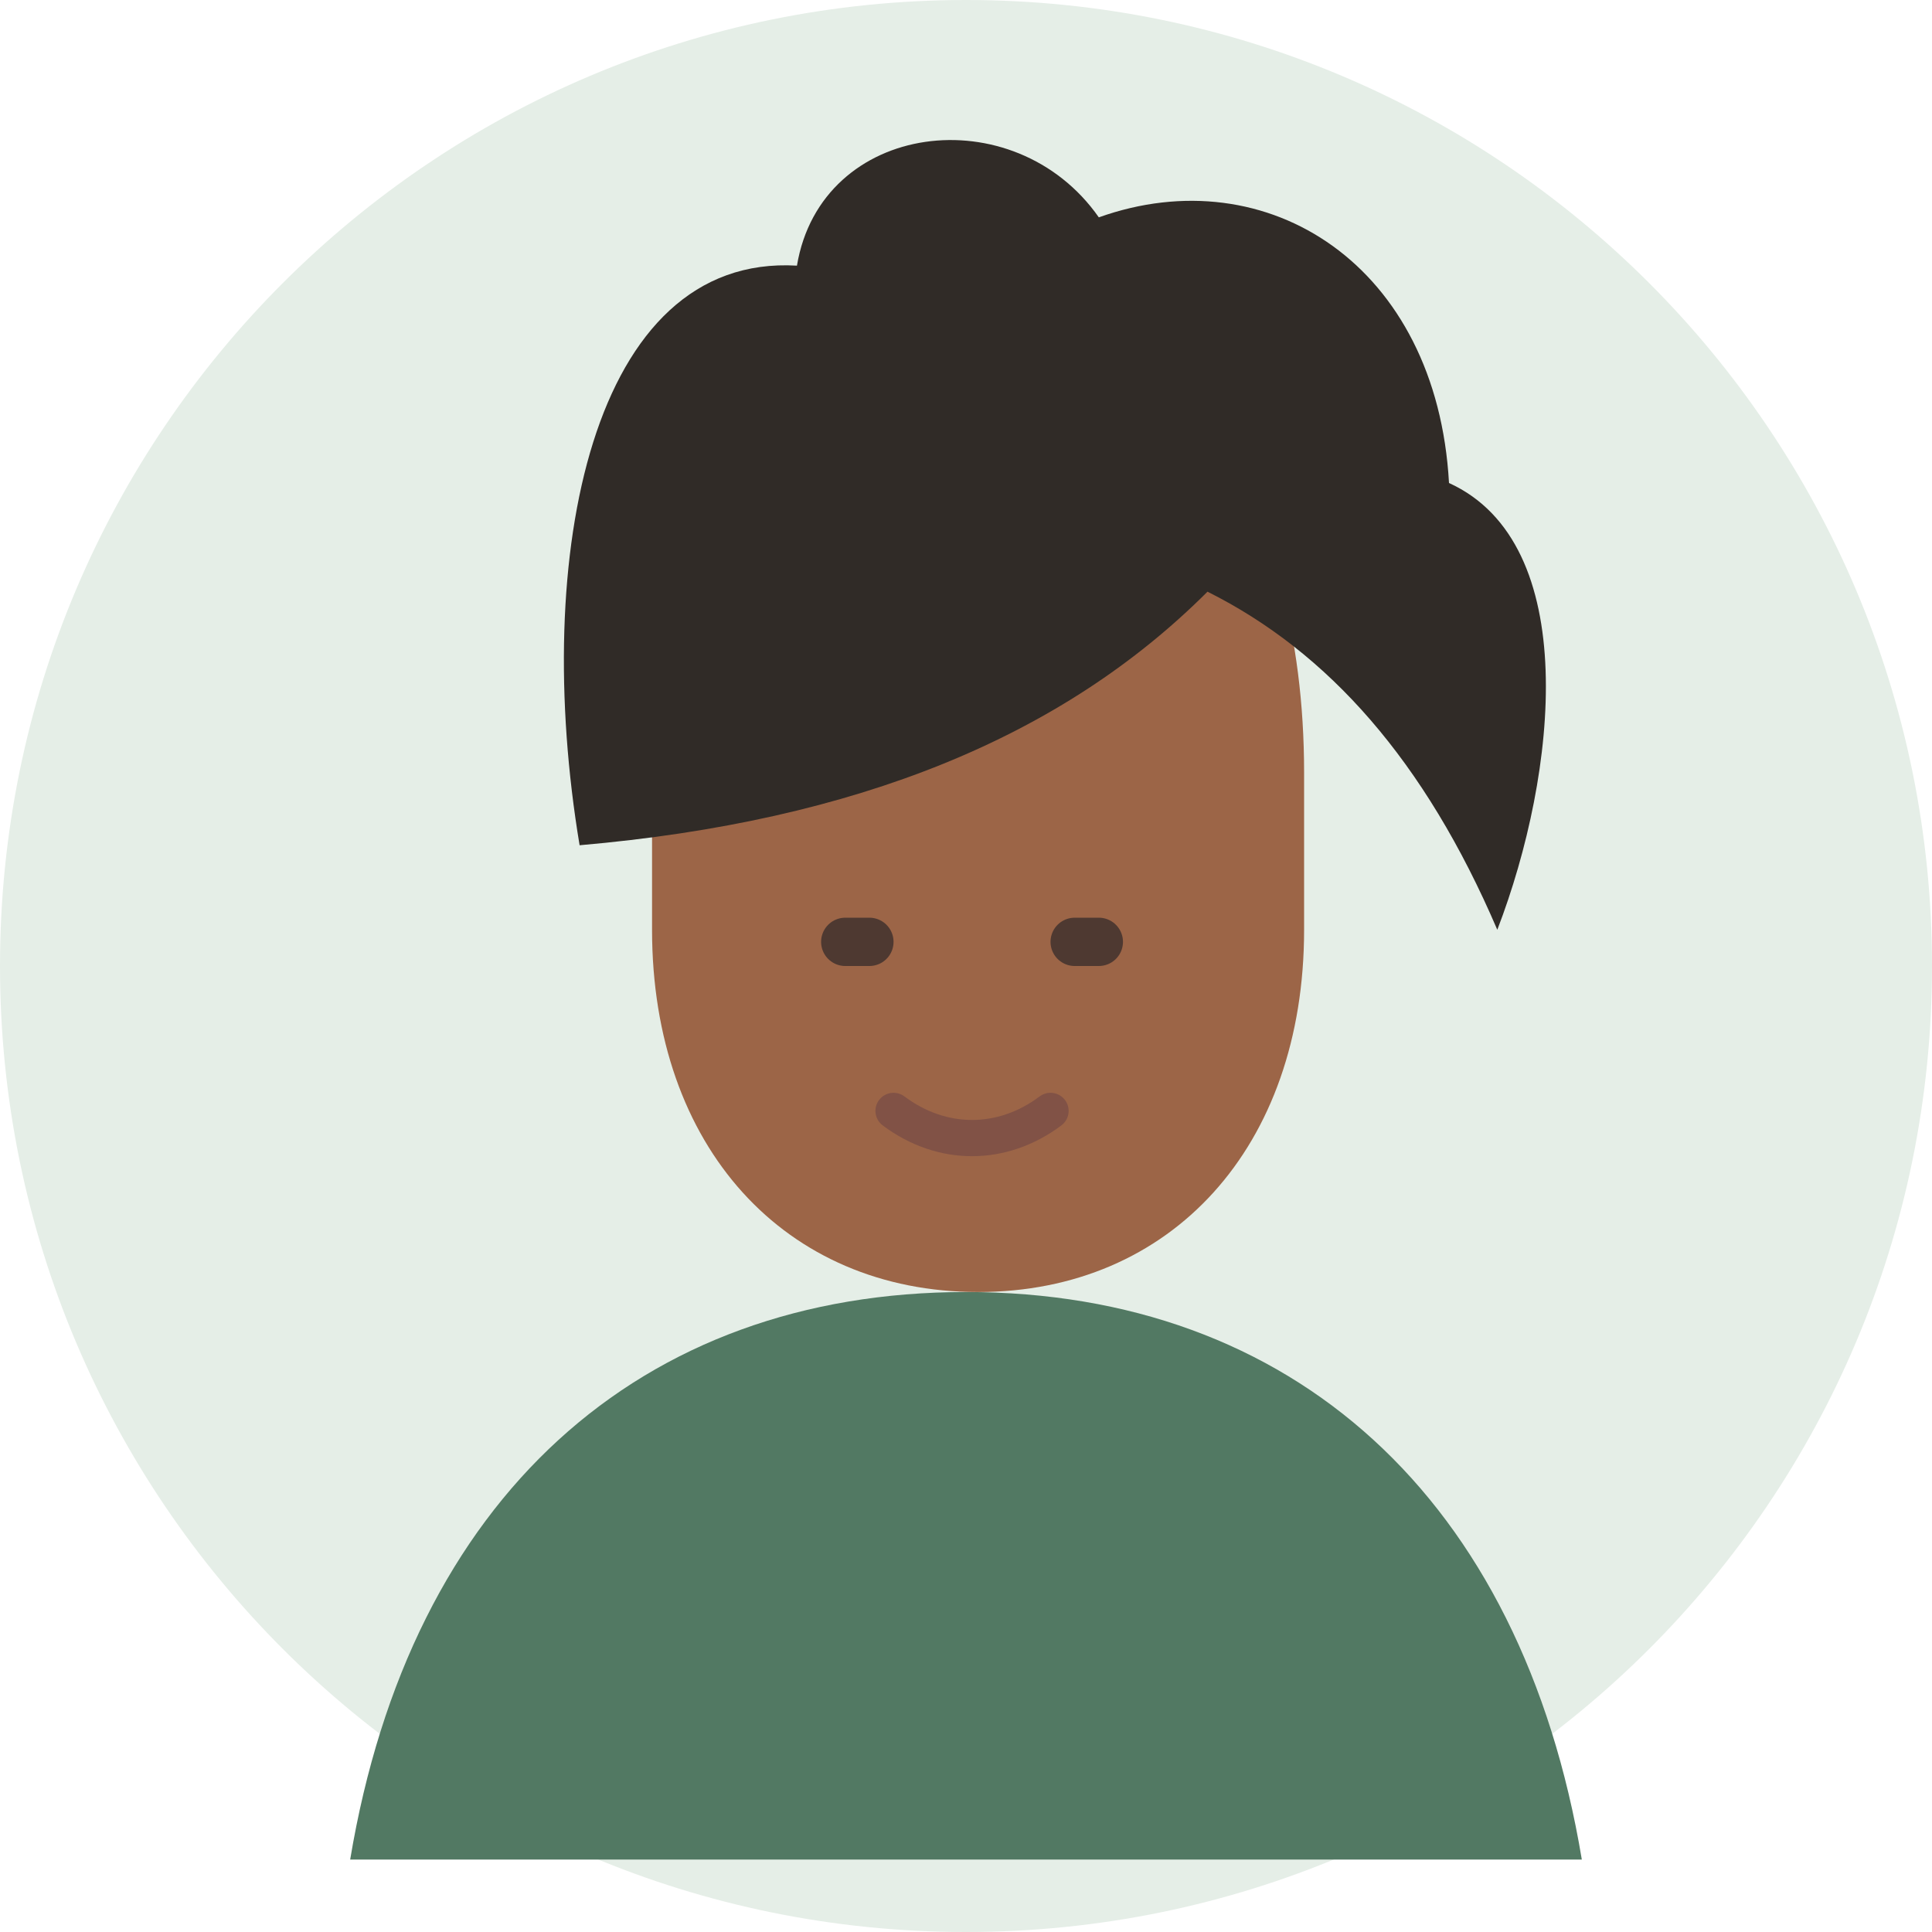
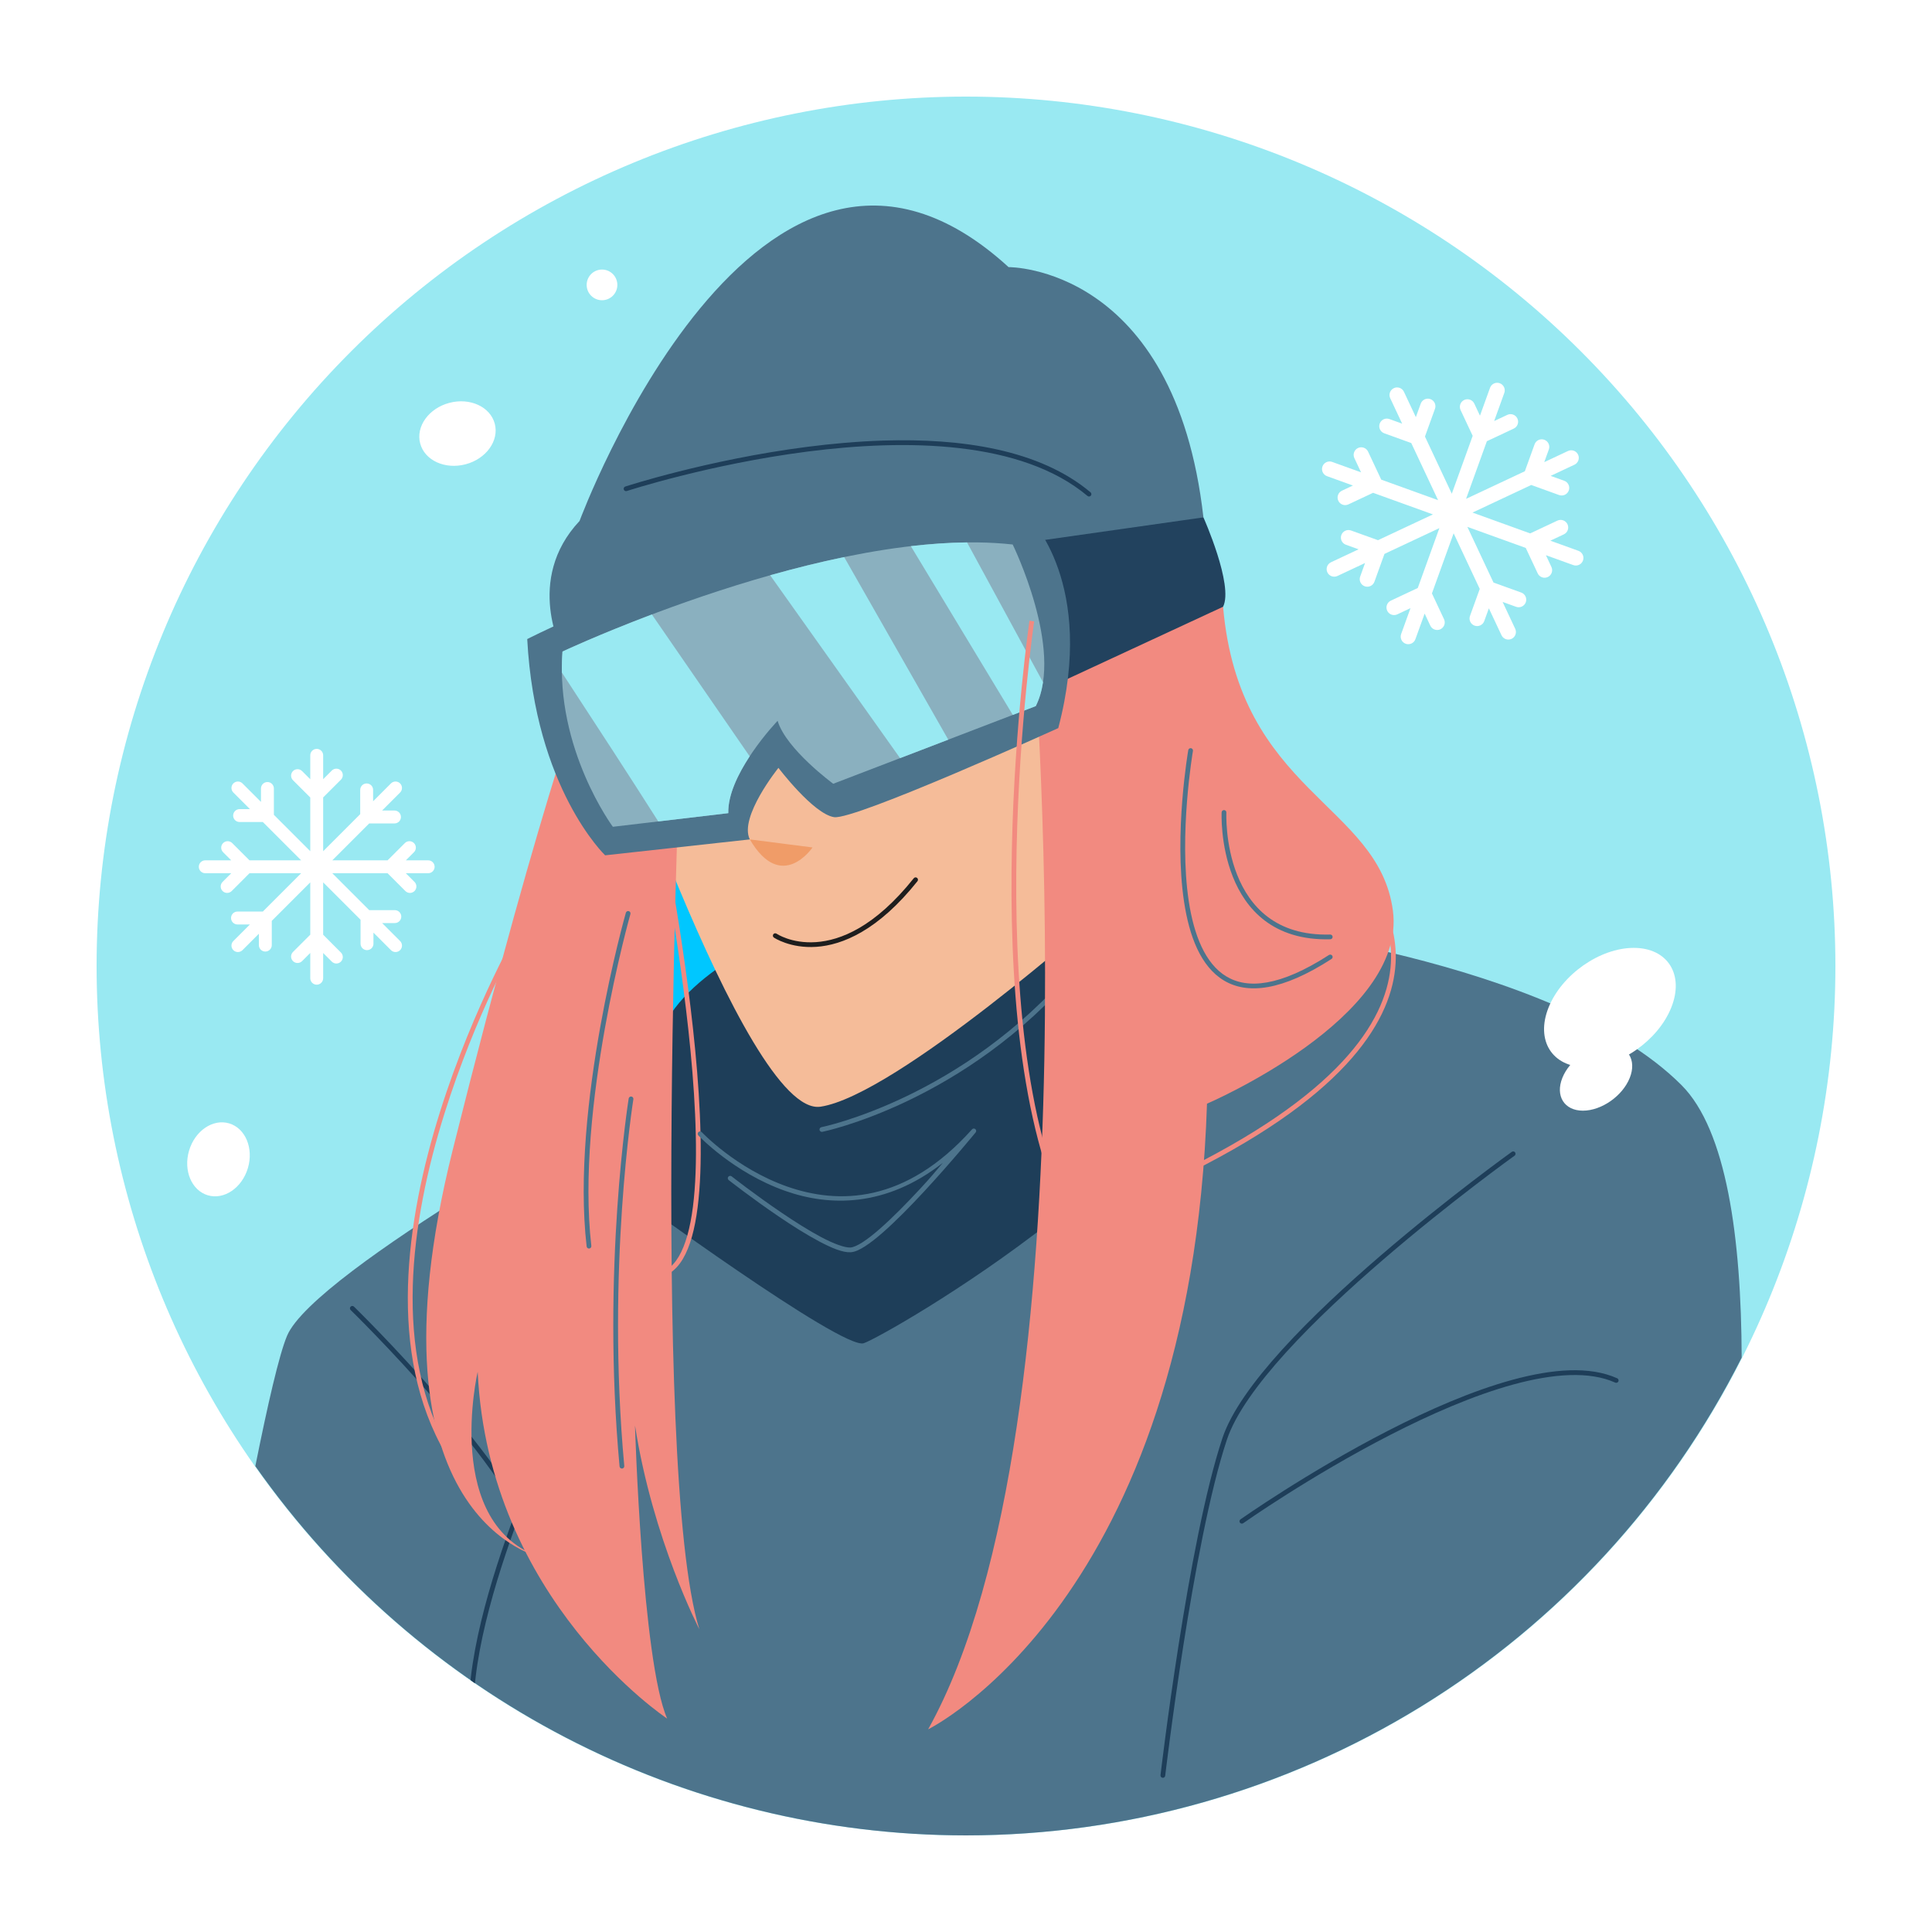
- <svg xmlns="http://www.w3.org/2000/svg" viewBox="0 0 160 160">
-   <circle cx="80" cy="80" r="80" fill="#e5eee7" />
-   <path d="M29 154c5-30 24-47 51-47s46 17 51 47" fill="#527963" />
-   <path d="M54 63c0-23 11-37 27-37s27 15 27 38v13c0 18-11 30-27 30S54 95 54 77z" fill="#9c6547" />
-   <path d="M48 70c-4-24 1-49 18-48 2-12 18-14 25-4 14-5 28 4 29 22 11 5 9 24 4 37-6-14-14-23-24-28-12 12-29 19-52 21z" fill="#302b27" />
-   <path d="M70 78h2m17 0h2" stroke="#4e3931" stroke-width="4" stroke-linecap="round" />
-   <path d="M74 92c4 3 9 3 13 0" fill="none" stroke="#815246" stroke-width="3" stroke-linecap="round" />
+ <svg xmlns="http://www.w3.org/2000/svg" width="3750" height="3750" viewBox="0 0 3750 3750">
+   <path fill-rule="evenodd" fill="rgb(100%, 100%, 100%)" fill-opacity="1" d="M 8.656 0 L 3741.34 0 C 3746.141 0 3750 3.859 3750 8.66 L 3750 3741.344 C 3750 3746.137 3746.141 3750 3741.34 3750 L 8.656 3750 C 3.863 3750 0 3746.137 0 3741.344 L 0 8.66 C 0 3.859 3.863 0 8.656 0 Z M 8.656 0 " />
+   <path fill-rule="evenodd" fill="rgb(59.959%, 91.406%, 94.922%)" fill-opacity="1" d="M 3562.5 1875 C 3562.5 2322.551 3384.711 2751.773 3068.238 3068.242 C 2751.77 3384.711 2322.551 3562.5 1875 3562.5 C 1427.441 3562.5 998.227 3384.711 681.758 3068.242 C 365.289 2751.773 187.5 2322.551 187.5 1875 C 187.5 1427.441 365.289 998.23 681.758 681.762 C 998.227 365.289 1427.441 187.5 1875 187.5 C 2322.551 187.5 2751.77 365.289 3068.238 681.762 C 3384.711 998.23 3562.5 1427.441 3562.5 1875 Z M 3562.5 1875 " />
+   <path fill-rule="nonzero" fill="rgb(0%, 78.125%, 100%)" fill-opacity="1" d="M 1152.34 1282.18 L 1225.559 2128.371 L 1733.73 1966.891 Z M 1152.34 1282.18 " />
+   <path fill-rule="nonzero" fill="rgb(30.2%, 45.483%, 54.881%)" fill-opacity="1" d="M 2383.77 1792.809 L 1225.559 2128.359 C 1225.559 2128.359 610.492 2466.129 557.16 2592.789 C 541.723 2629.449 519.426 2726.879 495.609 2845.766 C 811.441 3294.836 1325.988 3562.195 1875 3562.496 C 2187.172 3562.312 2493.172 3475.543 2758.969 3311.832 C 3024.77 3148.125 3239.949 2913.898 3380.578 2635.199 C 3379.859 2402.371 3351.219 2193.621 3263.738 2106.141 C 3017.078 1859.48 2383.77 1792.809 2383.77 1792.809 Z M 2383.77 1792.809 " />
+   <path fill-rule="nonzero" fill="rgb(11.768%, 24.315%, 34.911%)" fill-opacity="1" d="M 687.027 2536.148 C 685.199 2534.379 682.289 2534.43 680.523 2536.262 C 678.75 2538.07 678.781 2540.98 680.594 2542.762 C 680.594 2542.762 759.625 2619.672 845.082 2718.52 C 930.535 2817.383 1022.328 2938.609 1047.68 3024.828 C 1048.41 3027.258 1050.961 3028.641 1053.391 3027.918 C 1055.82 3027.191 1057.199 3024.637 1056.48 3022.207 C 1030.109 2932.512 937.758 2811.719 852.016 2712.531 C 766.27 2613.328 687.027 2536.148 687.027 2536.148 Z M 687.027 2536.148 " />
+   <path fill-rule="nonzero" fill="rgb(11.768%, 24.315%, 34.911%)" fill-opacity="1" d="M 1504.762 1816.07 C 1504.762 1816.07 1274.129 1913.25 1274.129 2052.031 C 1274.129 2190.82 1225.559 2128.371 1225.559 2128.371 L 1294.949 2260.211 L 1218.621 2315.719 C 1218.621 2315.719 1634.969 2621.051 1676.609 2607.172 C 1718.238 2593.289 2363.578 2225.52 2412.16 1892.43 C 2460.73 1559.359 2210.922 1531.602 2210.922 1531.602 Z M 1504.762 1816.07 " />
+   <path fill-rule="nonzero" fill="rgb(96.094%, 73.631%, 59.959%)" fill-opacity="1" d="M 1152.34 1282.18 C 1152.34 1282.18 1445.859 2170.102 1592.629 2148.09 C 1739.391 2126.07 2135.648 1773.84 2135.648 1773.84 L 2113.629 1091.391 L 1489.891 981.32 Z M 1152.34 1282.18 " />
+   <path fill-rule="nonzero" fill="rgb(30.2%, 45.483%, 54.881%)" fill-opacity="1" d="M 2087.262 1876.191 C 2086.039 1876.289 2084.922 1876.871 2084.129 1877.809 C 1868.18 2132.52 1594.34 2187.852 1594.34 2187.852 C 1591.852 2188.359 1590.238 2190.781 1590.75 2193.27 C 1591.25 2195.77 1593.68 2197.371 1596.172 2196.871 C 1596.172 2196.871 1873.129 2140.91 2091.141 1883.77 C 2092.789 1881.828 2092.551 1878.91 2090.602 1877.27 C 2089.672 1876.48 2088.469 1876.09 2087.262 1876.191 Z M 2087.262 1876.191 " />
+   <path fill-rule="nonzero" fill="rgb(94.922%, 54.102%, 50.194%)" fill-opacity="1" d="M 2002.75 1205.461 C 2002.75 1205.461 2134.59 2759.832 1801.512 3356.598 C 1801.512 3356.598 2311.539 3106.789 2342.77 2142.25 C 2342.77 2142.25 2731.359 1975.699 2703.602 1767.531 C 2675.852 1559.359 2405.219 1538.539 2373.988 1177.699 Z M 2002.75 1205.461 " />
+   <path fill-rule="nonzero" fill="rgb(30.2%, 45.483%, 54.881%)" fill-opacity="1" d="M 1091.77 1264.621 C 1091.77 1264.621 1017.391 1125.66 1124.941 1011.16 C 1124.941 1011.16 1471.898 74.371 1957.641 518.48 C 1957.641 518.48 2280.309 515.012 2335.828 1004.219 L 1780.691 1344.238 Z M 1091.77 1264.621 " />
+   <path fill-rule="nonzero" fill="rgb(11.768%, 24.315%, 34.911%)" fill-opacity="1" d="M 1070.691 2774.855 C 1070.078 2774.828 1069.48 2774.922 1068.91 2775.129 L 1068.91 2775.141 C 1067.781 2775.547 1066.852 2776.383 1066.32 2777.469 C 1066.32 2777.469 1009.52 2897.703 964.41 3038.875 C 941.855 3109.461 922.234 3185.285 914.055 3254.188 C 913.781 3256.5 913.543 3258.789 913.297 3261.086 C 916.145 3263.203 918.996 3265.309 921.859 3267.406 C 922.258 3263.398 922.699 3259.359 923.18 3255.297 C 931.25 3187.328 950.738 3111.922 973.184 3041.68 C 1018.07 2901.195 1074.621 2781.422 1074.621 2781.422 C 1075.719 2779.121 1074.73 2776.367 1072.43 2775.281 C 1071.879 2775.027 1071.289 2774.883 1070.691 2774.855 Z M 1070.691 2774.855 " />
+   <path fill-rule="nonzero" fill="rgb(94.922%, 54.102%, 50.194%)" fill-opacity="1" d="M 1282.211 1593.449 L 1273.199 1595.281 C 1273.199 1595.281 1319.09 1818.559 1340.34 2040.102 C 1350.961 2150.871 1355.359 2261.27 1344.93 2342.641 C 1339.719 2383.32 1330.711 2416.73 1317.422 2439.051 C 1304.121 2461.371 1287.422 2472.559 1264.469 2471.129 C 1167.031 2465.039 1117.84 2424.352 1092.328 2385.352 C 1066.828 2346.34 1065.359 2309.09 1065.359 2309.09 L 1065.359 2309.012 L 1020.988 1776.648 L 1013.629 1789.191 C 1013.629 1789.191 919.371 1949.809 853.703 2159.18 C 788.035 2368.551 750.547 2627.16 865.699 2823.23 L 873.641 2818.562 C 760.723 2626.301 797.184 2370.199 862.504 2161.949 C 923.539 1967.359 1003.34 1826.871 1014.34 1807.719 L 1056.16 2309.48 C 1056.16 2309.48 1057.75 2349.25 1084.641 2390.371 C 1111.539 2431.5 1164.078 2474.051 1263.891 2480.281 C 1290.25 2481.93 1310.91 2467.941 1325.32 2443.75 C 1339.73 2419.559 1348.762 2385.148 1354.059 2343.781 C 1364.66 2261.051 1360.148 2150.34 1349.5 2039.238 C 1328.191 1817.031 1282.211 1593.449 1282.211 1593.449 Z M 1282.211 1593.449 " />
+   <path fill-rule="nonzero" fill="rgb(94.922%, 54.102%, 50.194%)" fill-opacity="1" d="M 1322.711 1385.871 C 1322.711 1385.871 1260.262 2850.039 1357.41 3162.301 C 1357.41 3162.301 1267.191 2988.824 1232.5 2766.77 C 1232.5 2766.77 1246.379 3224.754 1294.949 3335.781 C 1294.949 3335.781 947.992 3106.789 927.176 2662.68 C 927.176 2662.68 857.785 2961.066 1052.078 3023.52 C 1052.078 3023.52 698.184 2954.125 878.602 2232.449 C 1059.02 1510.781 1152.34 1282.18 1152.34 1282.18 Z M 1322.711 1385.871 " />
+   <path fill-rule="nonzero" fill="rgb(13.33%, 25.877%, 36.864%)" fill-opacity="1" d="M 1965.621 1056.859 L 2335.828 1004.219 C 2335.828 1004.219 2394.809 1136.07 2373.988 1177.699 L 1940.289 1378.941 Z M 1965.621 1056.859 " />
+   <path fill-rule="nonzero" fill="rgb(30.2%, 45.483%, 54.881%)" fill-opacity="1" d="M 1023.352 1240.449 C 1023.352 1240.449 1575.75 956.531 1998.531 1005.91 C 1998.531 1005.91 2128.141 1132.441 2054.078 1413.27 C 2054.078 1413.27 1659.07 1592.262 1618.949 1586.09 C 1578.828 1579.91 1510.941 1490.422 1510.941 1490.422 C 1510.941 1490.422 1433.789 1586.09 1455.391 1629.289 L 1174.559 1660.148 C 1174.559 1660.148 1038.781 1530.539 1023.352 1240.449 Z M 1023.352 1240.449 " />
+   <path fill-rule="nonzero" fill="rgb(54.102%, 68.944%, 74.805%)" fill-opacity="1" d="M 1091.77 1264.621 C 1091.77 1264.621 1615.27 1018.148 1965.621 1056.859 C 1965.621 1056.859 2065.43 1260.551 2010.43 1370.539 L 1617.309 1521.281 C 1617.309 1521.281 1525.641 1454.059 1509.352 1399.059 C 1509.352 1399.059 1411.57 1500.91 1413.609 1578.309 L 1189.551 1604.789 C 1189.551 1604.789 1077.52 1454.059 1091.77 1264.621 Z M 1091.77 1264.621 " />
+   <path fill-rule="nonzero" fill="rgb(94.139%, 61.131%, 40.796%)" fill-opacity="1" d="M 1455.391 1629.289 L 1577.09 1644.898 C 1577.09 1644.898 1516.922 1734.219 1455.391 1629.289 Z M 1455.391 1629.289 " />
+   <path fill-rule="nonzero" fill="rgb(11.768%, 11.768%, 11.768%)" fill-opacity="1" d="M 1780.059 1703.98 C 1778.07 1702.391 1775.18 1702.711 1773.59 1704.699 C 1698.219 1799.211 1631.43 1825.441 1583.711 1828.672 C 1535.98 1831.891 1507.34 1812.289 1507.34 1812.289 C 1505.238 1810.852 1502.379 1811.379 1500.941 1813.469 C 1499.512 1815.57 1500.059 1818.441 1502.16 1819.871 C 1502.16 1819.871 1533.801 1841.238 1584.32 1837.828 C 1634.84 1834.422 1704.262 1806.391 1780.77 1710.449 C 1782.359 1708.461 1782.039 1705.57 1780.059 1703.98 Z M 1780.059 1703.98 " />
+   <path fill-rule="nonzero" fill="rgb(11.768%, 24.315%, 34.911%)" fill-opacity="1" d="M 1715 855.109 C 1664.691 856.672 1614.441 861.199 1566.289 867.398 C 1373.66 892.18 1213.711 944.34 1213.711 944.34 C 1211.309 945.129 1209.988 947.719 1210.77 950.129 C 1211.551 952.559 1214.16 953.871 1216.59 953.07 C 1216.59 953.07 1375.828 901.141 1567.469 876.488 C 1759.109 851.828 1982.68 854.988 2110.82 962.629 C 2112.762 964.262 2115.648 964.02 2117.289 962.09 C 2118.93 960.141 2118.68 957.219 2116.719 955.59 C 2017.66 872.379 1865.941 850.441 1715 855.109 Z M 1715 855.109 " />
+   <path fill-rule="nonzero" fill="rgb(30.2%, 45.483%, 54.881%)" fill-opacity="1" d="M 1891.02 2190.621 C 1889.43 2190.301 1887.789 2190.852 1886.711 2192.051 C 1756.98 2336.949 1626.828 2337.77 1527.922 2303.09 C 1429.012 2268.398 1362.18 2197.551 1362.18 2197.551 C 1360.441 2195.691 1357.531 2195.59 1355.68 2197.328 C 1353.82 2199.07 1353.719 2201.98 1355.461 2203.84 C 1355.461 2203.84 1423.52 2276.23 1524.898 2311.781 C 1609.988 2341.621 1719.129 2343.84 1829.91 2257.141 C 1812.66 2277.18 1809.852 2281.699 1786.949 2306.391 C 1760.41 2335.012 1732.262 2363.719 1707.559 2385.309 C 1695.219 2396.109 1683.719 2405.121 1673.871 2411.43 C 1664.02 2417.73 1655.691 2421.148 1650.66 2421.41 C 1639.641 2421.988 1618.359 2414.18 1594.23 2401.41 C 1570.102 2388.629 1542.641 2371.211 1516.82 2353.699 C 1465.172 2318.691 1420.078 2283.289 1420.078 2283.289 C 1418.078 2281.719 1415.18 2282.078 1413.621 2284.09 C 1412.039 2286.09 1412.398 2288.98 1414.41 2290.551 C 1414.41 2290.551 1459.68 2326.09 1511.648 2361.32 C 1537.629 2378.93 1565.289 2396.48 1589.922 2409.52 C 1614.559 2422.57 1635.73 2431.422 1651.129 2430.609 C 1659.309 2430.18 1668.371 2425.891 1678.828 2419.191 C 1689.289 2412.488 1701.039 2403.23 1713.602 2392.25 C 1738.719 2370.281 1767.039 2341.391 1793.699 2312.641 C 1846.91 2255.262 1893.262 2198.551 1893.461 2198.301 L 1893.57 2198.191 L 1893.68 2198.051 C 1895.891 2195.359 1894.43 2191.281 1891.02 2190.609 Z M 1891.02 2190.621 " />
+   <path fill-rule="nonzero" fill="rgb(11.768%, 24.315%, 34.911%)" fill-opacity="1" d="M 2934.398 2235.73 C 2934.398 2235.73 2810.949 2324.16 2679.109 2437.648 C 2613.18 2494.391 2545.148 2557.41 2489.328 2618.871 C 2433.512 2680.34 2389.809 2740.109 2372.73 2791.336 C 2305.641 2992.609 2252.539 3445.543 2252.539 3445.543 C 2252.219 3448.074 2254.02 3450.383 2256.559 3450.68 C 2259.09 3450.977 2261.379 3449.152 2261.66 3446.621 C 2261.66 3446.621 2315.219 2992.961 2381.461 2794.246 C 2397.719 2745.48 2440.699 2686.078 2496.121 2625.051 C 2551.539 2564.02 2619.359 2501.211 2685.109 2444.621 C 2816.59 2331.441 2939.75 2243.199 2939.75 2243.199 C 2941.828 2241.73 2942.32 2238.852 2940.828 2236.77 C 2939.352 2234.711 2936.469 2234.238 2934.398 2235.73 Z M 2934.398 2235.73 " />
+   <path fill-rule="nonzero" fill="rgb(11.768%, 24.315%, 34.911%)" fill-opacity="1" d="M 3046.41 2659.75 C 3011.91 2660.859 2974.309 2667.672 2935.16 2678.359 C 2856.852 2699.75 2772.238 2736.949 2694.16 2777.039 C 2537.98 2857.215 2407.789 2949.031 2407.789 2949.031 C 2405.719 2950.492 2405.219 2953.352 2406.68 2955.426 C 2408.141 2957.496 2410.988 2957.992 2413.07 2956.543 C 2413.07 2956.543 2542.879 2865.016 2698.359 2785.195 C 2776.102 2745.281 2860.25 2708.352 2937.559 2687.23 C 3014.879 2666.121 3085.191 2661.07 3135.172 2683.641 C 3137.488 2684.699 3140.23 2683.672 3141.281 2681.34 C 3142.309 2679.031 3141.289 2676.32 3138.98 2675.27 C 3112.301 2663.23 3080.91 2658.641 3046.41 2659.75 Z M 3046.41 2659.75 " />
+   <path fill-rule="nonzero" fill="rgb(59.959%, 91.406%, 94.922%)" fill-opacity="1" d="M 1877.031 1052.82 C 1841.52 1053.211 1804.961 1055.789 1767.941 1060.102 L 1965.84 1387.641 L 2010.43 1370.539 C 2017.5 1356.43 2021.988 1340.75 2024.48 1324.172 Z M 1638.539 1081.27 C 1589.789 1091.328 1541.48 1103.441 1494.879 1116.59 L 1747.031 1471.539 L 1840.57 1435.672 Z M 1265.281 1192.699 C 1160.809 1232.172 1091.781 1264.621 1091.781 1264.621 C 1090.738 1278.422 1090.379 1292.012 1090.59 1305.359 C 1155.078 1403.871 1224.211 1510.18 1277.699 1594.371 L 1413.609 1578.309 C 1412.672 1542.609 1432.98 1501.719 1455.121 1468.012 Z M 1265.281 1192.699 " />
+   <path fill-rule="nonzero" fill="rgb(94.922%, 54.102%, 50.194%)" fill-opacity="1" d="M 2648.141 1701.898 L 2641.711 1708.469 C 2641.711 1708.469 2709.5 1774.719 2698.93 1878.891 C 2688.371 1983.059 2599.09 2126.73 2279.262 2280.488 L 2283.25 2288.789 C 2604.488 2134.352 2697.051 1988.281 2708.059 1879.781 C 2719.07 1771.289 2648.141 1701.898 2648.141 1701.898 Z M 2648.141 1701.898 " />
+   <path fill-rule="nonzero" fill="rgb(94.922%, 54.102%, 50.194%)" fill-opacity="1" d="M 1998.211 1204.781 C 1998.211 1204.781 1969.172 1402.41 1964.051 1647.078 C 1958.93 1891.762 1977.449 2183.531 2073.75 2373.031 L 2081.941 2368.859 C 1987.16 2182.352 1968.129 1891.352 1973.238 1647.301 C 1978.352 1403.238 2007.301 1206.141 2007.301 1206.141 Z M 1998.211 1204.781 " />
+   <path fill-rule="nonzero" fill="rgb(30.2%, 45.483%, 54.881%)" fill-opacity="1" d="M 2311.73 1452.238 C 2309.23 1451.809 2306.859 1453.48 2306.422 1455.98 C 2306.422 1455.98 2278.23 1618.309 2298.301 1750.609 C 2308.328 1816.762 2330.352 1876.051 2375.711 1903.199 C 2398.391 1916.781 2426.75 1921.93 2461.199 1915.809 C 2495.648 1909.699 2536.309 1892.48 2584.52 1861.32 C 2586.66 1859.941 2587.27 1857.09 2585.891 1854.961 C 2584.512 1852.828 2581.66 1852.219 2579.531 1853.602 C 2532 1884.309 2492.328 1900.949 2459.59 1906.762 C 2426.852 1912.57 2401.141 1907.691 2380.449 1895.301 C 2339.078 1870.531 2317.238 1814.211 2307.391 1749.25 C 2287.68 1619.32 2315.5 1457.559 2315.5 1457.559 C 2315.941 1455.051 2314.25 1452.66 2311.73 1452.238 Z M 2311.73 1452.238 " />
+   <path fill-rule="nonzero" fill="rgb(30.2%, 45.483%, 54.881%)" fill-opacity="1" d="M 2376 1572.328 C 2373.461 1572.211 2371.301 1574.172 2371.18 1576.711 C 2371.18 1576.711 2368.129 1639.398 2392.879 1701.648 C 2405.25 1732.77 2424.629 1763.91 2455.02 1786.93 C 2485.422 1809.941 2526.781 1824.629 2582.148 1823.141 C 2584.691 1823.059 2586.691 1820.93 2586.609 1818.391 C 2586.531 1815.871 2584.43 1813.879 2581.898 1813.941 C 2528.262 1815.391 2489.309 1801.328 2460.59 1779.602 C 2431.879 1757.859 2413.328 1728.25 2401.391 1698.23 C 2377.531 1638.211 2380.379 1577.141 2380.379 1577.141 C 2380.5 1574.602 2378.539 1572.441 2376 1572.328 Z M 2376 1572.328 " />
+   <path fill-rule="nonzero" fill="rgb(30.2%, 45.483%, 54.881%)" fill-opacity="1" d="M 1225.559 2128.371 C 1223.051 2127.961 1220.68 2129.66 1220.281 2132.172 C 1220.281 2132.172 1167.148 2462.66 1202.57 2846.336 C 1202.82 2848.867 1205.07 2850.715 1207.602 2850.465 C 1210.109 2850.219 1211.961 2847.988 1211.73 2845.473 C 1176.441 2463.109 1229.371 2133.609 1229.371 2133.609 C 1229.762 2131.109 1228.059 2128.77 1225.559 2128.371 Z M 1225.559 2128.371 " />
+   <path fill-rule="nonzero" fill="rgb(30.2%, 45.483%, 54.881%)" fill-opacity="1" d="M 1220.461 1768.5 C 1218.02 1767.809 1215.48 1769.219 1214.789 1771.66 C 1214.789 1771.66 1107.391 2148.27 1138.672 2419.371 C 1138.969 2421.871 1141.23 2423.66 1143.73 2423.391 C 1146.27 2423.109 1148.09 2420.82 1147.789 2418.289 C 1116.898 2150.551 1223.629 1774.172 1223.629 1774.172 C 1224.32 1771.73 1222.898 1769.191 1220.461 1768.5 Z M 1220.461 1768.5 " />
+   <path fill-rule="nonzero" fill="rgb(100%, 100%, 100%)" fill-opacity="1" d="M 614.742 1453.57 C 607.824 1453.57 602.219 1459.18 602.219 1466.09 L 602.219 1512.5 L 586.367 1496.672 C 581.477 1491.781 573.551 1491.781 568.66 1496.672 C 566.312 1499.02 564.992 1502.199 564.992 1505.52 C 564.992 1508.852 566.312 1512.039 568.66 1514.379 L 602.219 1547.91 L 602.219 1652.18 L 531.602 1581.559 L 531.602 1530.449 C 531.602 1523.539 525.996 1517.93 519.078 1517.93 C 515.754 1517.93 512.57 1519.25 510.219 1521.59 C 507.867 1523.941 506.547 1527.129 506.547 1530.449 L 506.547 1556.5 L 470.641 1520.59 C 468.293 1518.25 465.109 1516.93 461.785 1516.93 C 458.465 1516.93 455.281 1518.25 452.934 1520.59 C 448.043 1525.48 448.043 1533.41 452.934 1538.309 L 485.125 1570.5 L 465.062 1570.5 C 458.145 1570.5 452.539 1576.102 452.539 1583.02 C 452.539 1589.941 458.145 1595.539 465.062 1595.539 L 510.164 1595.539 L 584.496 1669.879 L 484.211 1669.879 L 450.73 1636.422 C 448.383 1634.07 445.195 1632.75 441.871 1632.75 C 438.551 1632.75 435.367 1634.07 433.02 1636.422 C 428.129 1641.309 428.129 1649.238 433.02 1654.129 L 448.785 1669.879 L 398.43 1669.879 C 391.516 1669.879 385.906 1675.488 385.906 1682.41 C 385.906 1689.32 391.516 1694.93 398.43 1694.93 L 448.855 1694.93 L 432.016 1711.781 C 429.664 1714.129 428.344 1717.32 428.344 1720.641 C 428.344 1723.961 429.664 1727.148 432.016 1729.5 C 434.363 1731.84 437.551 1733.16 440.871 1733.16 C 444.195 1733.16 447.379 1731.84 449.73 1729.5 L 484.266 1694.93 L 584.531 1694.93 L 510.145 1769.32 L 460.977 1769.32 C 454.062 1769.32 448.453 1774.93 448.453 1781.84 C 448.453 1788.762 454.062 1794.371 460.977 1794.371 L 485.098 1794.371 L 452.934 1826.531 C 450.582 1828.879 449.262 1832.07 449.262 1835.391 C 449.262 1838.711 450.582 1841.898 452.934 1844.25 C 457.824 1849.141 465.75 1849.141 470.641 1844.25 L 502.465 1812.422 L 502.465 1834.43 C 502.465 1841.352 508.07 1846.961 514.988 1846.961 C 518.309 1846.961 521.496 1845.641 523.848 1843.289 C 526.195 1840.941 527.516 1837.762 527.516 1834.43 L 527.516 1787.371 L 602.219 1712.672 L 602.219 1814.23 L 568.66 1847.77 C 566.305 1850.121 564.98 1853.309 564.98 1856.629 C 564.98 1859.961 566.305 1863.148 568.66 1865.5 C 573.551 1870.391 581.477 1870.391 586.367 1865.5 L 602.219 1849.648 L 602.219 1898.738 C 602.219 1902.059 603.535 1905.25 605.883 1907.602 C 608.234 1909.949 611.418 1911.27 614.742 1911.27 C 618.066 1911.27 621.25 1909.949 623.598 1907.602 C 625.949 1905.25 627.266 1902.059 627.266 1898.738 L 627.266 1849.738 L 644.023 1866.5 C 646.371 1868.859 649.559 1870.18 652.879 1870.18 C 656.203 1870.18 659.387 1868.859 661.734 1866.5 C 666.625 1861.609 666.625 1853.691 661.734 1848.801 L 627.266 1814.328 L 627.266 1712.648 L 699.824 1785.211 L 699.824 1831.699 C 699.824 1838.609 705.434 1844.219 712.348 1844.219 C 719.266 1844.219 724.871 1838.609 724.871 1831.699 L 724.871 1810.262 L 758.852 1844.25 C 761.199 1846.602 764.391 1847.93 767.719 1847.93 C 771.043 1847.93 774.234 1846.602 776.582 1844.25 C 778.934 1841.898 780.254 1838.711 780.254 1835.391 C 780.254 1832.07 778.934 1828.879 776.582 1826.531 L 741.707 1791.648 L 766.359 1791.648 C 773.273 1791.648 778.883 1786.051 778.883 1779.129 C 778.883 1775.809 777.562 1772.621 775.215 1770.27 C 772.867 1767.922 769.68 1766.602 766.359 1766.602 L 716.652 1766.602 L 644.98 1694.93 L 752.27 1694.93 L 786.809 1729.5 C 789.16 1731.852 792.352 1733.18 795.676 1733.18 C 799.004 1733.18 802.195 1731.852 804.543 1729.5 C 806.895 1727.148 808.211 1723.961 808.211 1720.641 C 808.211 1717.32 806.895 1714.129 804.543 1711.781 L 787.684 1694.93 L 831.078 1694.93 C 834.402 1694.93 837.59 1693.609 839.938 1691.262 C 842.289 1688.91 843.609 1685.73 843.609 1682.41 C 843.609 1679.078 842.289 1675.891 839.938 1673.551 C 837.59 1671.199 834.402 1669.879 831.078 1669.879 L 787.75 1669.879 L 803.516 1654.129 C 808.402 1649.238 808.402 1641.309 803.516 1636.422 C 801.168 1634.07 797.98 1632.75 794.66 1632.75 C 791.34 1632.75 788.156 1634.07 785.805 1636.422 L 752.32 1669.879 L 645.004 1669.879 L 716.605 1598.281 L 765.699 1598.281 C 772.613 1598.281 778.223 1592.672 778.223 1585.762 C 778.219 1578.84 772.613 1573.23 765.699 1573.23 L 741.652 1573.23 L 776.582 1538.309 C 781.473 1533.41 781.473 1525.48 776.582 1520.59 C 774.234 1518.238 771.043 1516.922 767.719 1516.922 C 764.391 1516.922 761.199 1518.238 758.852 1520.59 L 724.211 1555.23 L 724.211 1533.191 C 724.211 1526.27 718.605 1520.672 711.688 1520.672 C 708.367 1520.66 705.18 1521.98 702.828 1524.328 C 700.477 1526.68 699.156 1529.871 699.156 1533.191 L 699.156 1580.289 L 627.266 1652.191 L 627.266 1547.82 L 661.734 1513.352 C 666.625 1508.461 666.625 1500.539 661.734 1495.641 C 659.387 1493.301 656.203 1491.98 652.883 1491.98 C 649.559 1491.98 646.371 1493.301 644.023 1495.641 L 627.266 1512.398 L 627.266 1466.09 C 627.266 1459.18 621.66 1453.57 614.742 1453.57 Z M 614.742 1453.57 " />
+   <path fill-rule="nonzero" fill="rgb(100%, 100%, 100%)" fill-opacity="1" d="M 2705.48 753.379 C 2698.129 756.84 2694.961 765.602 2698.41 772.949 L 2721.578 822.301 L 2696.82 813.371 C 2689.18 810.609 2680.75 814.57 2678 822.211 C 2676.672 825.879 2676.859 829.93 2678.52 833.461 C 2680.18 836.988 2683.172 839.711 2686.84 841.039 L 2739.25 859.941 L 2791.301 970.789 L 2680.969 930.961 L 2655.461 876.621 C 2652 869.27 2643.25 866.109 2635.891 869.559 C 2632.359 871.219 2629.629 874.211 2628.301 877.879 C 2626.98 881.551 2627.16 885.602 2628.82 889.129 L 2641.82 916.828 L 2585.719 896.57 C 2582.059 895.25 2578.012 895.441 2574.48 897.09 C 2570.949 898.75 2568.219 901.75 2566.898 905.41 C 2564.141 913.059 2568.102 921.48 2575.73 924.238 L 2626.031 942.398 L 2604.699 952.41 C 2597.352 955.871 2594.18 964.629 2597.641 971.98 C 2601.09 979.34 2609.852 982.5 2617.199 979.039 L 2665.16 956.531 L 2781.301 998.461 L 2674.672 1048.52 L 2622.371 1029.66 C 2618.699 1028.328 2614.648 1028.52 2611.121 1030.18 C 2607.59 1031.84 2604.859 1034.828 2603.539 1038.5 C 2600.781 1046.141 2604.738 1054.57 2612.379 1057.328 L 2637 1066.211 L 2583.469 1091.34 C 2576.109 1094.789 2572.949 1103.559 2576.398 1110.91 C 2579.859 1118.262 2588.621 1121.422 2595.969 1117.969 L 2649.578 1092.801 L 2640.09 1119.121 C 2638.77 1122.801 2638.949 1126.84 2640.609 1130.371 C 2642.27 1133.91 2645.262 1136.641 2648.93 1137.961 C 2652.602 1139.289 2656.648 1139.102 2660.18 1137.441 C 2663.711 1135.781 2666.441 1132.789 2667.77 1129.121 L 2687.23 1075.121 L 2793.828 1025.078 L 2751.879 1141.301 L 2699.602 1165.84 C 2692.25 1169.301 2689.09 1178.059 2692.539 1185.41 C 2695.988 1192.762 2704.75 1195.93 2712.109 1192.469 L 2737.75 1180.43 L 2719.609 1230.691 C 2718.281 1234.359 2718.469 1238.41 2720.129 1241.941 C 2721.789 1245.469 2724.781 1248.199 2728.449 1249.52 C 2736.09 1252.281 2744.52 1248.32 2747.281 1240.68 L 2765.23 1190.961 L 2776.219 1214.371 C 2779.672 1221.719 2788.43 1224.879 2795.781 1221.43 C 2799.309 1219.77 2802.039 1216.781 2803.371 1213.109 C 2804.699 1209.441 2804.512 1205.391 2802.852 1201.859 L 2779.359 1151.82 L 2821.488 1035.109 L 2872.191 1143.102 L 2853.25 1195.5 C 2851.922 1199.172 2852.109 1203.23 2853.77 1206.762 C 2855.43 1210.301 2858.43 1213.031 2862.102 1214.359 C 2869.738 1217.109 2878.172 1213.148 2880.93 1205.52 L 2889.871 1180.75 L 2914.379 1232.941 C 2916.031 1236.48 2919.02 1239.211 2922.699 1240.539 C 2926.359 1241.859 2930.41 1241.68 2933.941 1240.02 C 2937.48 1238.359 2940.199 1235.359 2941.531 1231.691 C 2942.852 1228.02 2942.66 1223.969 2941 1220.441 L 2916.539 1168.34 L 2942.73 1177.809 C 2946.398 1179.129 2950.449 1178.941 2953.98 1177.289 C 2957.512 1175.621 2960.238 1172.629 2961.559 1168.961 C 2964.32 1161.32 2960.359 1152.891 2952.719 1150.129 L 2898.871 1130.691 L 2848.109 1022.59 L 2961.48 1063.52 L 2984.68 1112.941 C 2988.141 1120.289 2996.891 1123.461 3004.25 1120 C 3011.602 1116.551 3014.77 1107.789 3011.309 1100.441 L 3000.609 1077.648 L 3053.699 1096.82 C 3057.379 1098.148 3061.43 1097.969 3064.969 1096.309 C 3068.5 1094.641 3071.23 1091.641 3072.559 1087.969 C 3073.879 1084.301 3073.699 1080.25 3072.039 1076.719 C 3070.379 1073.191 3067.391 1070.461 3063.719 1069.141 L 3009.219 1049.461 L 3035.43 1037.16 C 3042.789 1033.699 3045.949 1024.941 3042.5 1017.59 C 3040.84 1014.059 3037.852 1011.328 3034.18 1010 C 3030.512 1008.68 3026.461 1008.859 3022.93 1010.52 L 2970.078 1035.328 L 2858.102 994.898 L 2972.172 941.352 L 3026.148 960.859 C 3029.82 962.191 3033.879 962.012 3037.41 960.352 C 3040.949 958.691 3043.68 955.691 3045.012 952.012 C 3046.328 948.34 3046.141 944.289 3044.488 940.762 C 3042.828 937.23 3039.84 934.5 3036.16 933.18 L 3009.82 923.672 L 3055.969 902.012 C 3059.5 900.359 3062.23 897.359 3063.559 893.691 C 3064.879 890.02 3064.699 885.969 3063.039 882.441 C 3061.379 878.91 3058.379 876.18 3054.711 874.859 C 3051.039 873.531 3046.988 873.719 3043.461 875.379 L 2997.391 897.012 L 3006.289 872.391 C 3009.051 864.75 3005.09 856.32 2997.449 853.559 C 2993.789 852.238 2989.738 852.43 2986.211 854.078 C 2982.68 855.738 2979.949 858.73 2978.629 862.398 L 2959.73 914.691 L 2845.629 968.262 L 2886.02 856.391 L 2938.211 831.891 C 2945.559 828.441 2948.719 819.68 2945.27 812.32 C 2941.82 804.969 2933.059 801.809 2925.711 805.262 L 2900.141 817.262 L 2919.84 762.691 C 2922.602 755.051 2918.641 746.621 2911 743.859 C 2907.328 742.531 2903.281 742.711 2899.738 744.371 C 2896.199 746.031 2893.469 749.031 2892.148 752.711 L 2872.609 806.828 L 2861.609 783.391 C 2858.16 776.039 2849.391 772.879 2842.039 776.328 C 2838.512 777.98 2835.781 780.98 2834.449 784.648 C 2833.129 788.32 2833.309 792.371 2834.969 795.898 L 2858.48 845.969 L 2817.93 958.301 L 2765.84 847.34 L 2785.281 793.488 C 2788.039 785.852 2784.078 777.422 2776.449 774.66 C 2772.77 773.34 2768.73 773.52 2765.199 775.18 C 2761.66 776.84 2758.93 779.828 2757.609 783.5 L 2748.16 809.68 L 2725.039 760.449 C 2721.59 753.09 2712.828 749.93 2705.48 753.379 Z M 2705.48 753.379 " />
+   <path fill-rule="evenodd" fill="rgb(100%, 100%, 100%)" fill-opacity="1" d="M 960.352 822.441 C 969.047 855.371 943.684 890.629 903.695 901.191 C 863.711 911.75 824.246 893.609 815.551 860.68 C 806.855 827.75 832.219 792.5 872.207 781.941 C 912.191 771.379 951.656 789.52 960.352 822.441 Z M 960.352 822.441 " />
+   <path fill-rule="evenodd" fill="rgb(100%, 100%, 100%)" fill-opacity="1" d="M 3243.941 1955.609 C 3218.359 2019.57 3144.301 2071.41 3078.52 2071.41 C 3012.73 2071.41 2980.141 2019.57 3005.73 1955.609 C 3031.309 1891.66 3105.371 1839.82 3171.148 1839.82 C 3236.93 1839.82 3269.52 1891.66 3243.941 1955.609 Z M 3243.941 1955.609 " />
+   <path fill-rule="evenodd" fill="rgb(100%, 100%, 100%)" fill-opacity="1" d="M 481.18 2267.172 C 469.766 2305.711 434.949 2329.391 403.41 2320.051 C 371.875 2310.711 355.562 2271.891 366.977 2233.352 C 378.391 2194.801 413.207 2171.129 444.746 2180.469 C 476.281 2189.801 492.594 2228.621 481.18 2267.172 Z M 481.18 2267.172 " />
+   <path fill-rule="evenodd" fill="rgb(100%, 100%, 100%)" fill-opacity="1" d="M 1198.27 552.98 C 1198.27 569.43 1184.941 582.762 1168.5 582.762 C 1152.051 582.762 1138.719 569.43 1138.719 552.98 C 1138.719 536.539 1152.051 523.211 1168.5 523.211 C 1184.941 523.211 1198.27 536.539 1198.27 552.98 Z M 1198.27 552.98 " />
+   <path fill-rule="evenodd" fill="rgb(100%, 100%, 100%)" fill-opacity="1" d="M 3163.32 2092.211 C 3149.27 2127.328 3108.59 2155.801 3072.469 2155.801 C 3036.34 2155.801 3018.449 2127.328 3032.5 2092.211 C 3046.539 2057.09 3087.219 2028.609 3123.34 2028.609 C 3159.469 2028.609 3177.359 2057.09 3163.32 2092.211 Z M 3163.32 2092.211 " />
</svg>
